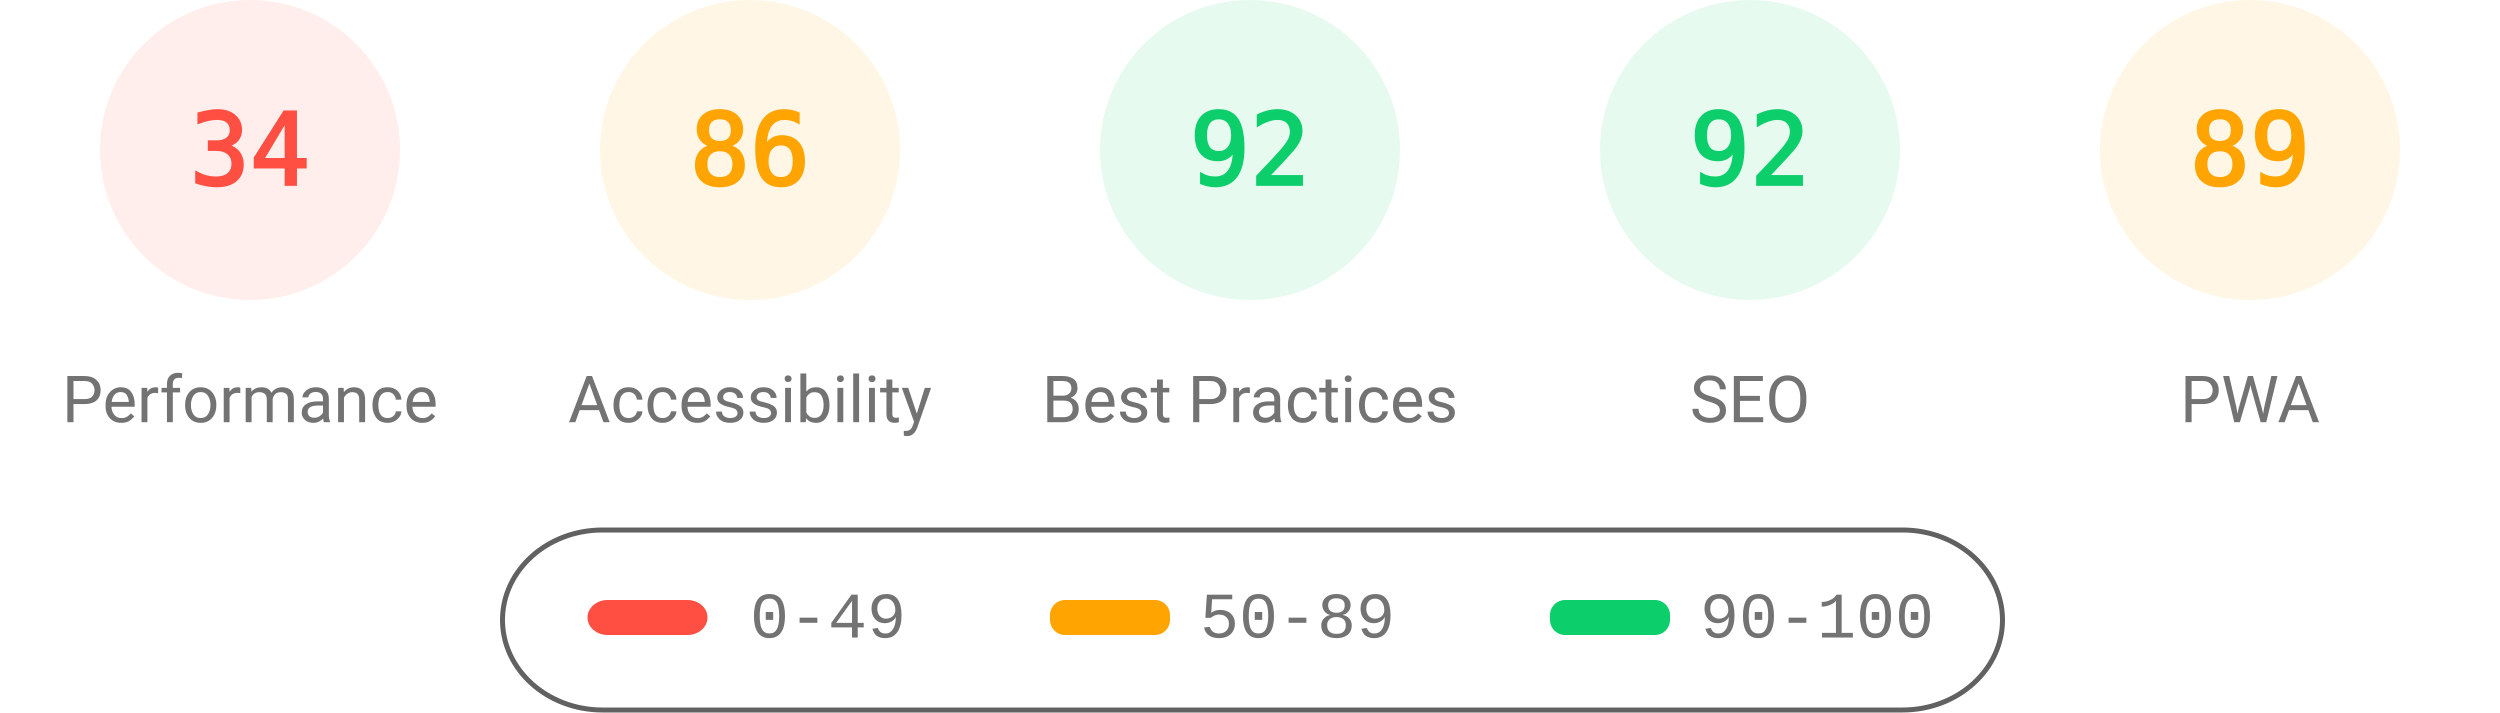
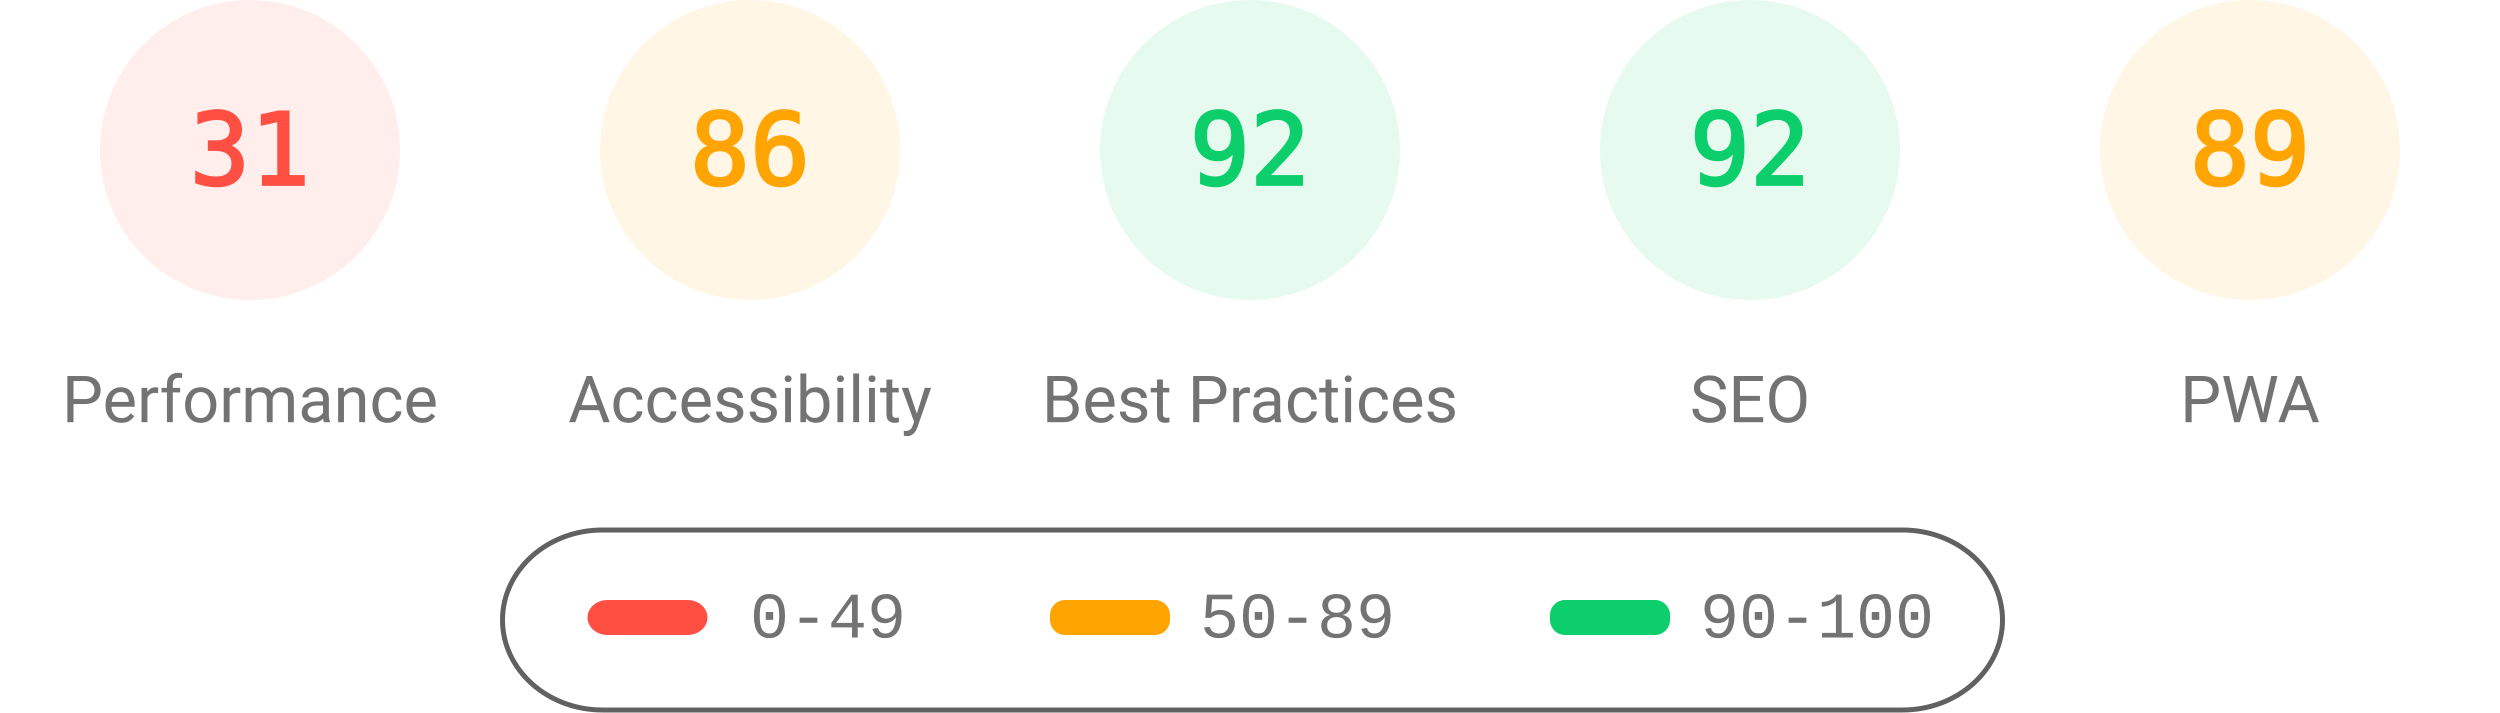
<svg xmlns="http://www.w3.org/2000/svg" fill="none" width="1000" height="285">
  <style>.gauge-base{opacity:.1}.gauge-arc{fill:none;animation-delay:250ms;stroke-linecap:round;transform:rotate(-90deg);transform-origin:100px 60px;animation:load-gauge 1s ease forwards}.guage-text{font-size:40px;font-family:monospace;text-align:center}.guage-red{color:#ff4e42;fill:#ff4e42;stroke:#ff4e42}.guage-orange{color:#ffa400;fill:#ffa400;stroke:#ffa400}.guage-green{color:#0cce6b;fill:#0cce6b;stroke:#0cce6b}.guage-undefined{color:#5c5c5c;fill:#5c5c5c;stroke:#5c5c5c}.guage-title{color:#737373;fill:#737373;stroke:none;font-size:26px;line-height:26px;font-family:Roboto,Halvetica,Arial,sans-serif}@keyframes load-gauge{from{stroke-dasharray:0 352.858}}</style>
  <svg class="guage-div guage-perf guage-red" viewBox="0 0 200 200" width="200" height="200">
    <circle class="gauge-base" r="56" cx="100" cy="60" stroke-width="8" />
-     <circle class="gauge-arc guage-arc-1" r="56" cx="100" cy="60" stroke-width="8" style="stroke-dasharray:119.632,351.858" />
-     <text class="guage-text" x="100" y="60" alignment-baseline="central" dominant-baseline="central" text-anchor="middle">34</text>
+     <circle class="gauge-arc guage-arc-1" r="56" cx="100" cy="60" stroke-width="8" style="stroke-dasharray:109.076,351.858" />
+     <text class="guage-text" x="100" y="60" alignment-baseline="central" dominant-baseline="central" text-anchor="middle">31</text>
    <text class="guage-title" x="100" y="160" alignment-baseline="central" dominant-baseline="central" text-anchor="middle">Performance</text>
  </svg>
  <svg class="guage-div guage-acc guage-orange" viewBox="0 0 200 200" width="200" height="200" x="200">
    <circle class="gauge-base" r="56" cx="100" cy="60" stroke-width="8" />
    <circle class="gauge-arc guage-arc-2" r="56" cx="100" cy="60" stroke-width="8" style="stroke-dasharray:302.598,351.858" />
    <text class="guage-text" x="100" y="60" alignment-baseline="central" dominant-baseline="central" text-anchor="middle">86</text>
    <text class="guage-title" x="100" y="160" alignment-baseline="central" dominant-baseline="central" text-anchor="middle">Accessibility</text>
  </svg>
  <svg class="guage-div guage-best guage-green" viewBox="0 0 200 200" width="200" height="200" x="400">
    <circle class="gauge-base" r="56" cx="100" cy="60" stroke-width="8" />
    <circle class="gauge-arc guage-arc-3" r="56" cx="100" cy="60" stroke-width="8" style="stroke-dasharray:323.709,351.858" />
    <text class="guage-text" x="100" y="60" alignment-baseline="central" dominant-baseline="central" text-anchor="middle">92</text>
    <text class="guage-title" x="100" y="160" alignment-baseline="central" dominant-baseline="central" text-anchor="middle">Best Practices</text>
  </svg>
  <svg class="guage-div guage-seo guage-green" viewBox="0 0 200 200" width="200" height="200" x="600">
    <circle class="gauge-base" r="56" cx="100" cy="60" stroke-width="8" />
    <circle class="gauge-arc guage-arc-4" r="56" cx="100" cy="60" stroke-width="8" style="stroke-dasharray:323.709,351.858" />
    <text class="guage-text" x="100" y="60" alignment-baseline="central" dominant-baseline="central" text-anchor="middle">92</text>
    <text class="guage-title" x="100" y="160" alignment-baseline="central" dominant-baseline="central" text-anchor="middle">SEO</text>
  </svg>
  <svg class="guage-div guage-pwa guage-orange" viewBox="0 0 200 200" width="200" height="200" x="800">
    <circle class="gauge-base" r="56" cx="100" cy="60" stroke-width="8" />
    <circle class="gauge-arc guage-arc-4" r="56" cx="100" cy="60" stroke-width="8" style="stroke-dasharray:313.154,351.858" />
    <text class="guage-text" x="100" y="60" alignment-baseline="central" dominant-baseline="central" text-anchor="middle">89</text>
    <text class="guage-title" x="100" y="160" alignment-baseline="central" dominant-baseline="central" text-anchor="middle">PWA</text>
  </svg>
  <svg width="604" height="76" x="200" y="210">
    <path fill="none" id="canvas_background" d="M-1-1h604v80H-1z" />
    <rect fill-opacity="0" stroke="#616161" stroke-width="2" rx="40" id="svg_2" height="72" width="600" y="2" x="1" fill="#000" />
    <rect stroke="#000" rx="8" id="svg_3" height="14" width="48" y="30" x="35" stroke-opacity="null" stroke-width="0" fill="#ff4e42" />
    <rect stroke="#000" rx="6" id="svg_4" height="14" width="48" y="30" x="220" stroke-opacity="null" stroke-width="0" fill="#ffa400" />
    <rect stroke="#000" rx="6" id="svg_5" height="14" width="48" y="30" x="420" stroke-opacity="null" stroke-width="0" fill="#0cce6b" />
    <text xml:space="preserve" text-anchor="start" font-family="'Courier New', Courier, monospace" font-size="26" id="svg_6" y="45" x="100" stroke-opacity="null" stroke-width="0" stroke="#000" fill="#737373">0-49</text>
    <text xml:space="preserve" text-anchor="start" font-family="'Courier New', Courier, monospace" font-size="26" id="svg_7" y="45" x="280" stroke-opacity="null" stroke-width="0" stroke="#000" fill="#737373">50-89</text>
    <text xml:space="preserve" text-anchor="start" font-family="'Courier New', Courier, monospace" font-size="26" id="svg_8" y="45" x="480" stroke-opacity="null" stroke-width="0" stroke="#000" fill="#737373">90-100</text>
  </svg>
</svg>
